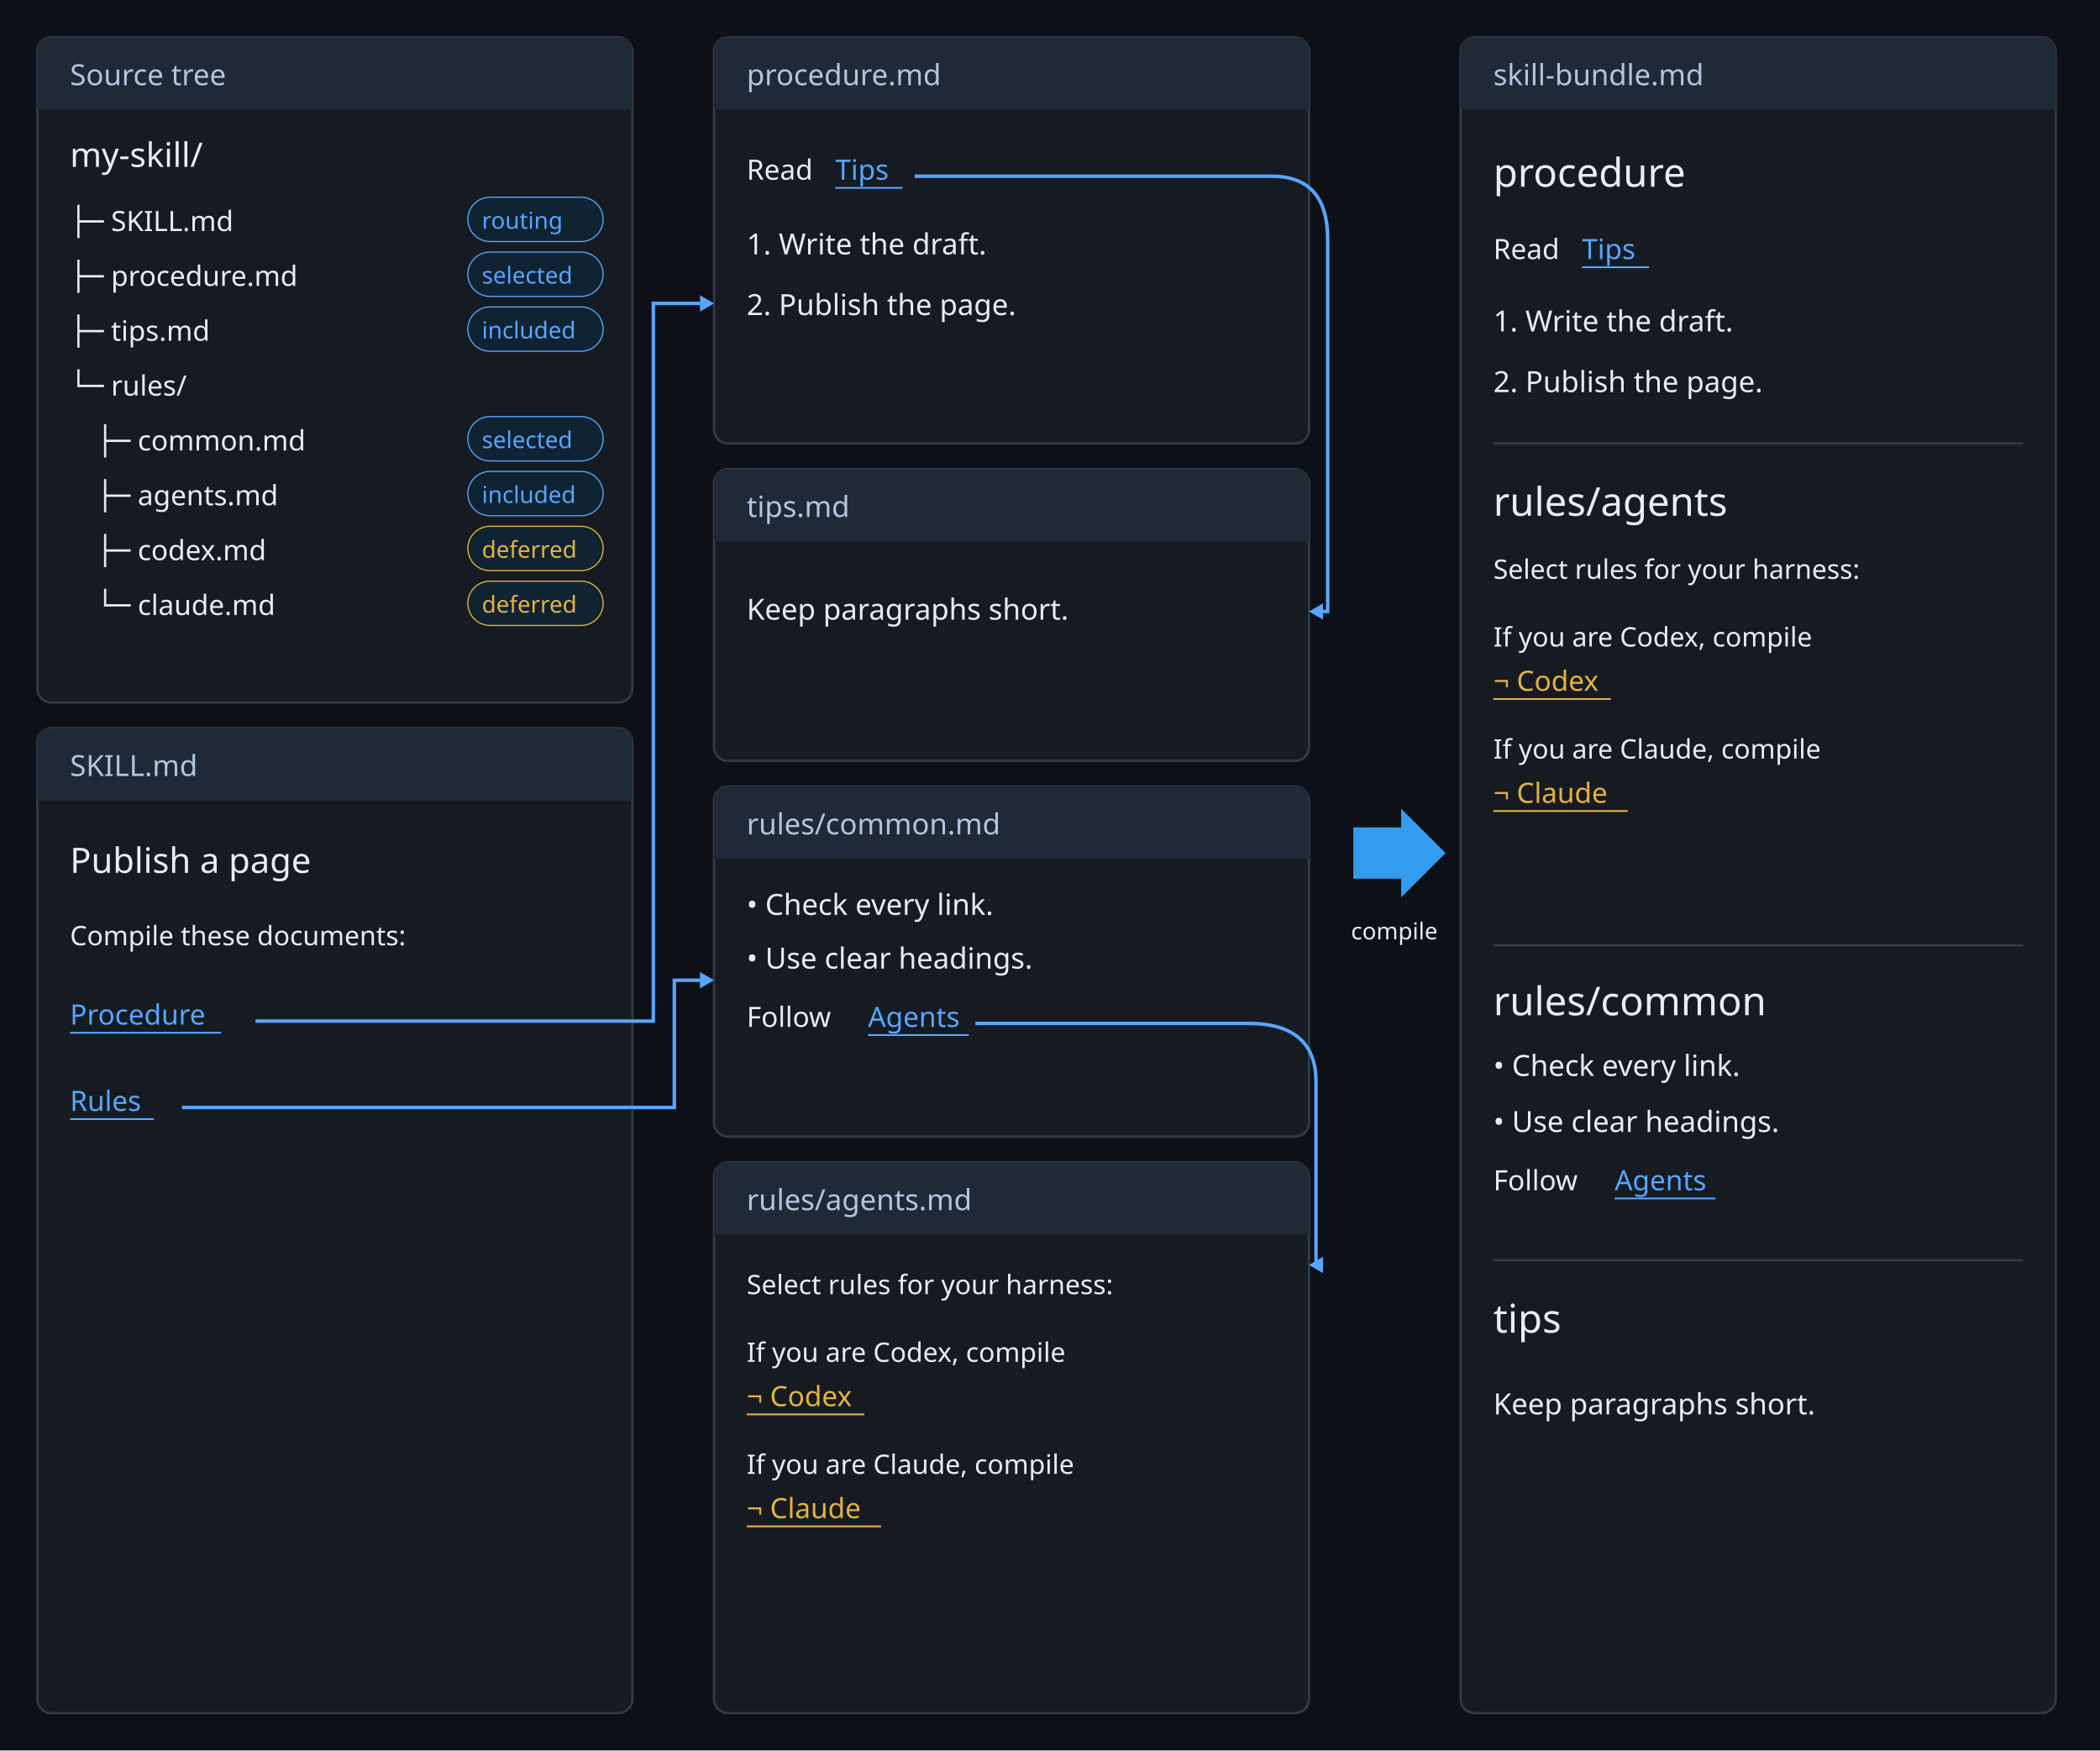
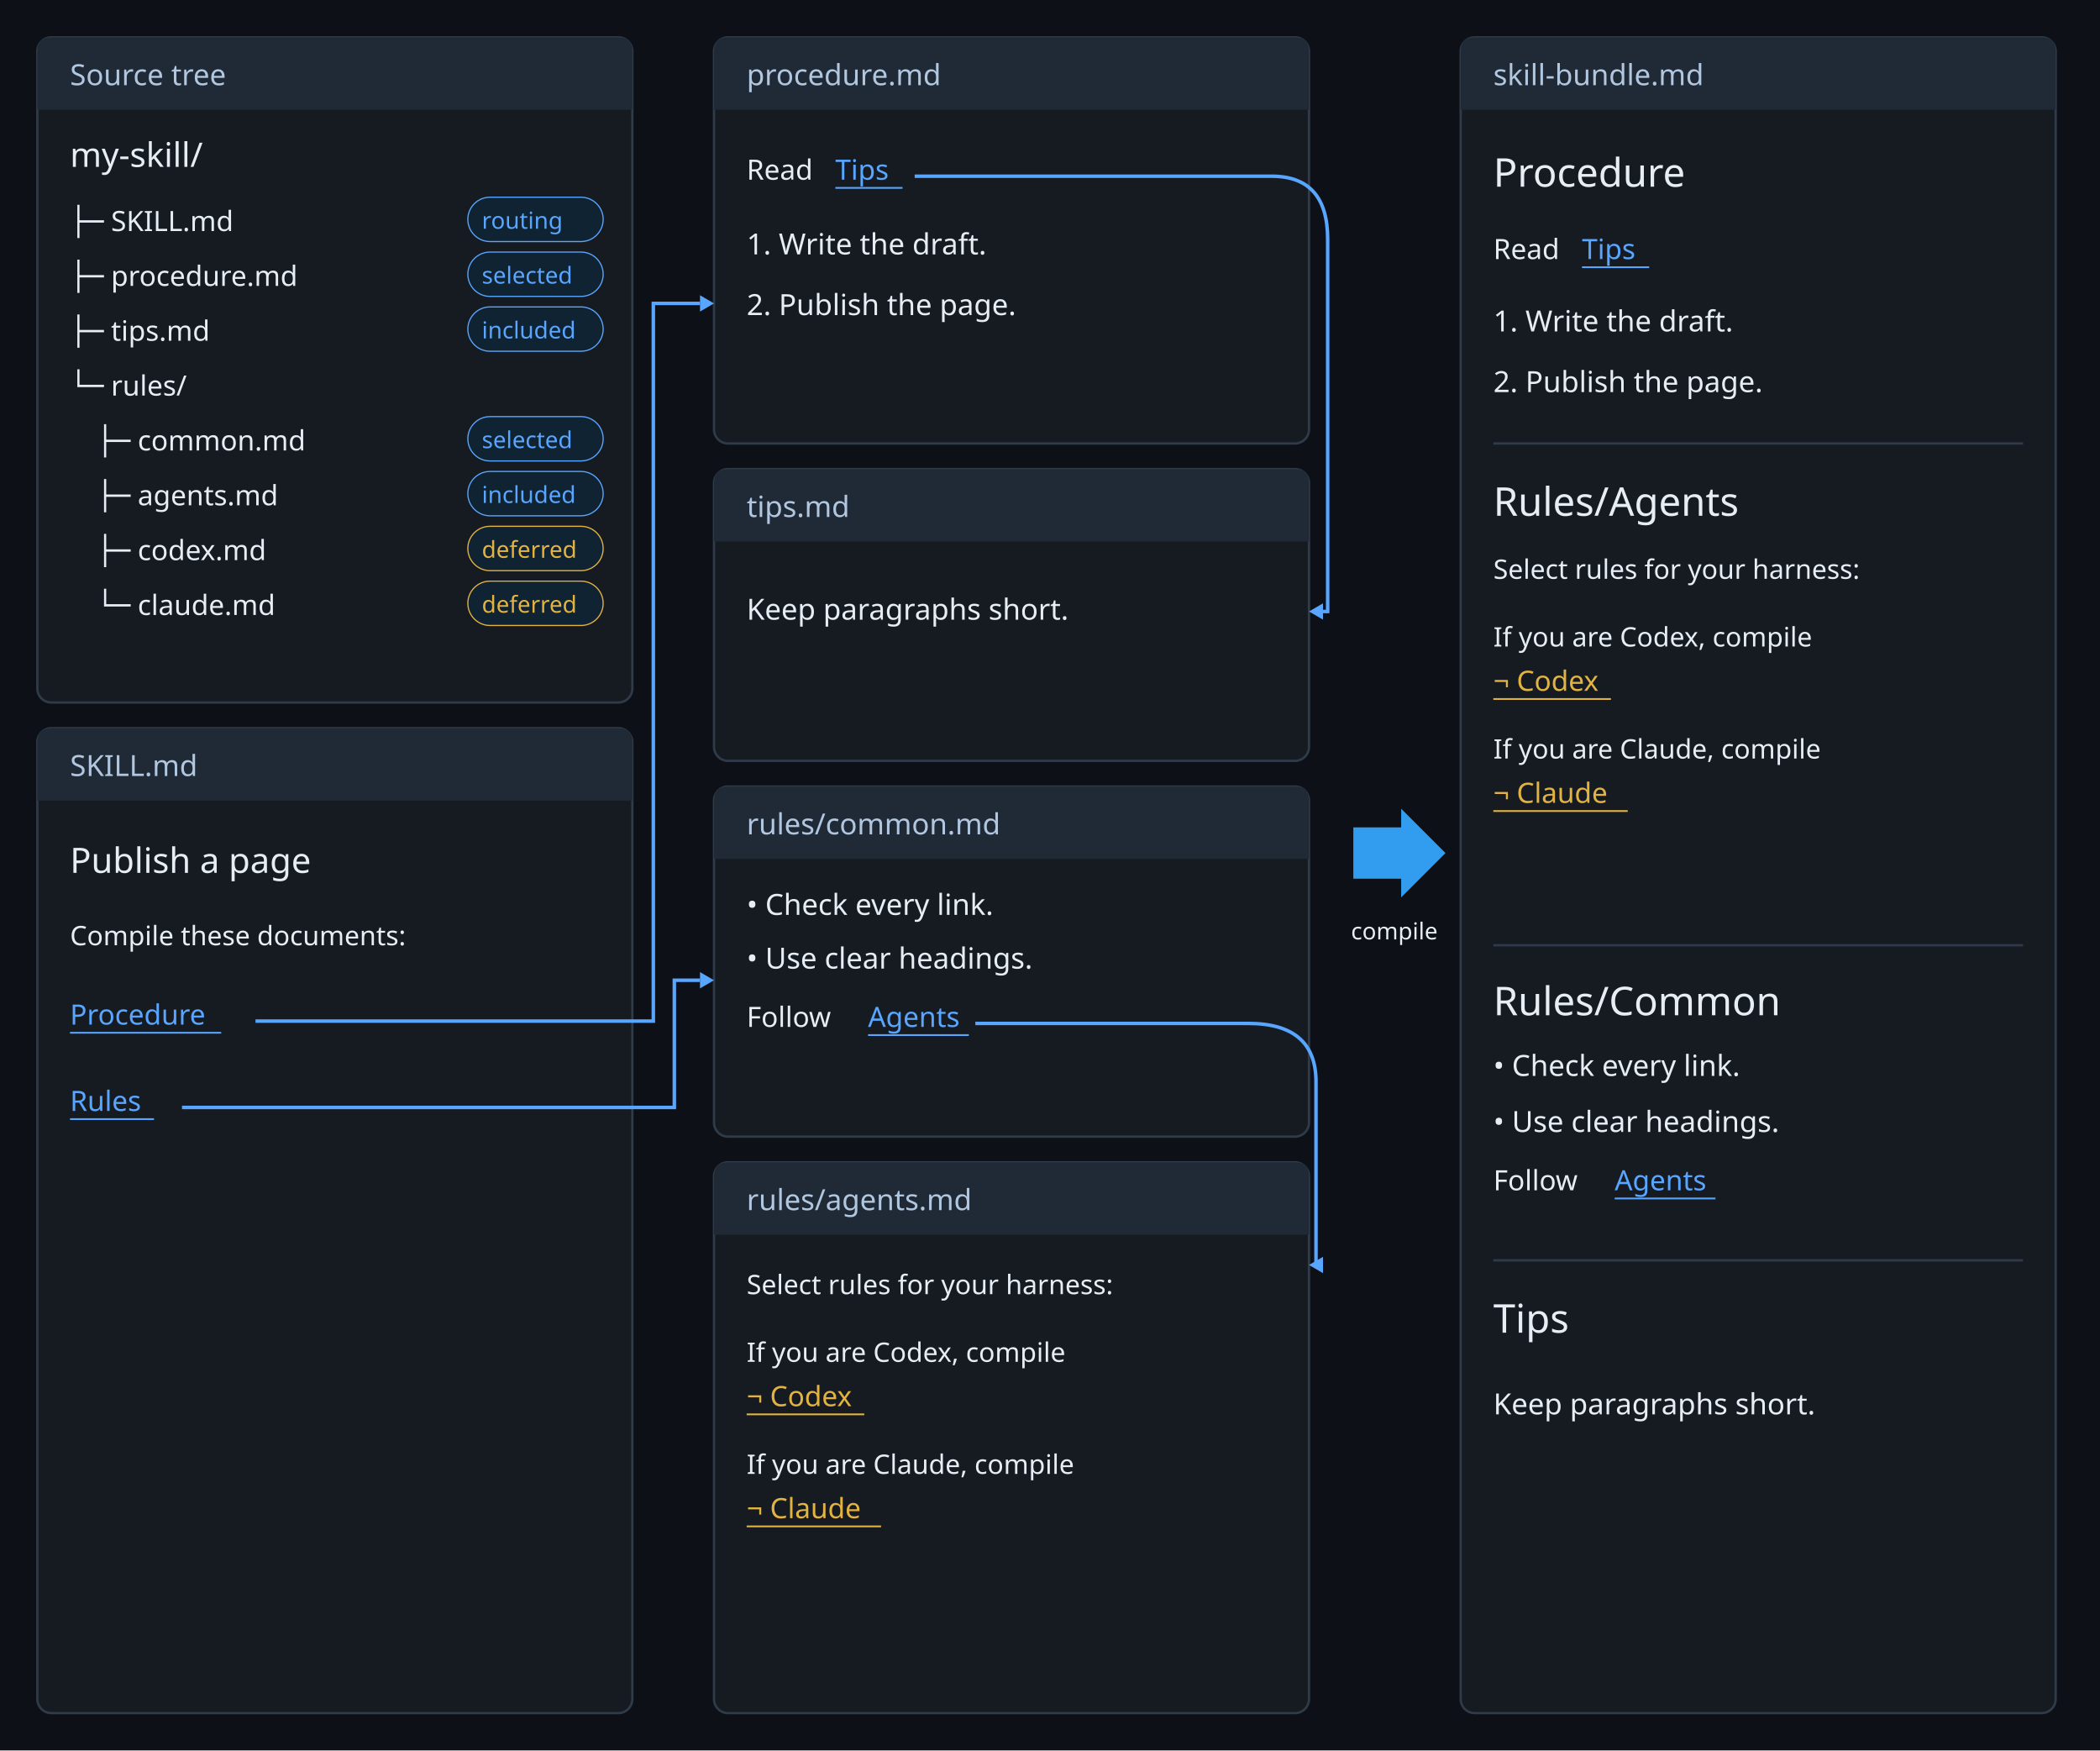
<svg xmlns="http://www.w3.org/2000/svg" width="1800" height="1500" viewBox="0 0 1800 1500" role="img" aria-labelledby="title description">
  <rect width="1800" height="1500" fill="#0d1117" />
  <g font-family="IBM Plex Mono" xml:space="preserve">
    <rect x="32" y="32" width="510" height="570" rx="12" fill="#161b22" stroke="#303b49" stroke-width="2" />
    <path d="M44 32 H530 Q542 32 542 44 V94 H32 V44 Q32 32 44 32" fill="#202a36" />
    <text x="60" y="73" font-size="25" fill="#b1c6df" font-weight="400">Source tree</text>
    <rect x="32" y="624" width="510" height="844" rx="12" fill="#161b22" stroke="#303b49" stroke-width="2" />
    <path d="M44 624 H530 Q542 624 542 636 V686 H32 V636 Q32 624 44 624" fill="#202a36" />
    <text x="60" y="665" font-size="25" fill="#b1c6df" font-weight="400">SKILL.md</text>
    <rect x="612" y="32" width="510" height="348" rx="12" fill="#161b22" stroke="#303b49" stroke-width="2" />
    <path d="M624 32 H1110 Q1122 32 1122 44 V94 H612 V44 Q612 32 624 32" fill="#202a36" />
    <text x="640" y="73" font-size="25" fill="#b1c6df" font-weight="400">procedure.md</text>
    <g transform="translate(0,272)">
      <rect x="612" y="402" width="510" height="300" rx="12" fill="#161b22" stroke="#303b49" stroke-width="2" />
      <path d="M624 402 H1110 Q1122 402 1122 414 V464 H612 V414 Q612 402 624 402" fill="#202a36" />
    </g>
    <g transform="translate(0,272)">
      <text x="640" y="443" font-size="25" fill="#b1c6df" font-weight="400">rules/common.md</text>
    </g>
    <g transform="translate(0,-322)">
      <rect x="612" y="724" width="510" height="250" rx="12" fill="#161b22" stroke="#303b49" stroke-width="2" />
      <path d="M624 724 H1110 Q1122 724 1122 736 V786 H612 V736 Q612 724 624 724" fill="#202a36" />
    </g>
    <g transform="translate(0,-322)">
      <text x="640" y="765" font-size="25" fill="#b1c6df" font-weight="400">tips.md</text>
    </g>
    <rect x="612" y="996" width="510" height="472" rx="12" fill="#161b22" stroke="#303b49" stroke-width="2" />
    <path d="M624 996 H1110 Q1122 996 1122 1008 V1058 H612 V1008 Q612 996 624 996" fill="#202a36" />
    <text x="640" y="1037" font-size="25" fill="#b1c6df" font-weight="400">rules/agents.md</text>
    <rect x="1252" y="32" width="510" height="1436" rx="12" fill="#161b22" stroke="#303b49" stroke-width="2" />
    <path d="M1264 32 H1750 Q1762 32 1762 44 V94 H1252 V44 Q1252 32 1264 32" fill="#202a36" />
    <text x="1280" y="73" font-size="25" fill="#b1c6df" font-weight="400">skill-bundle.md</text>
    <text x="60" y="143" font-size="29" fill="#e6edf3" font-weight="400">my-skill/</text>
    <text x="60" y="198" font-size="24" fill="#e6edf3">├─ SKILL.md</text>
    <rect x="401" y="169" width="116" height="38" rx="19" fill="#102333" stroke="#58a6ff" />
    <text x="413" y="196" font-size="20" fill="#58a6ff">routing</text>
    <text x="60" y="245" font-size="24" fill="#e6edf3">├─ procedure.md</text>
    <rect x="401" y="216" width="116" height="38" rx="19" fill="#102333" stroke="#58a6ff" />
    <text x="413" y="243" font-size="20" fill="#58a6ff">selected</text>
    <text x="60" y="292" font-size="24" fill="#e6edf3">├─ tips.md</text>
    <rect x="401" y="263" width="116" height="38" rx="19" fill="#102333" stroke="#58a6ff" />
    <text x="413" y="290" font-size="20" fill="#58a6ff">included</text>
    <text x="60" y="339" font-size="24" fill="#e6edf3">└─ rules/</text>
    <text x="60" y="386" font-size="24" fill="#e6edf3">   ├─ common.md</text>
    <rect x="401" y="357" width="116" height="38" rx="19" fill="#102333" stroke="#58a6ff" />
    <text x="413" y="384" font-size="20" fill="#58a6ff">selected</text>
    <text x="60" y="433" font-size="24" fill="#e6edf3">   ├─ agents.md</text>
    <rect x="401" y="404" width="116" height="38" rx="19" fill="#102333" stroke="#58a6ff" />
    <text x="413" y="431" font-size="20" fill="#58a6ff">included</text>
    <text x="60" y="480" font-size="24" fill="#e6edf3">   ├─ codex.md</text>
    <rect x="401" y="451" width="116" height="38" rx="19" fill="#102333" stroke="#e3b341" />
    <text x="413" y="478" font-size="20" fill="#e3b341">deferred</text>
    <text x="60" y="527" font-size="24" fill="#e6edf3">   └─ claude.md</text>
    <rect x="401" y="498" width="116" height="38" rx="19" fill="#102333" stroke="#e3b341" />
    <text x="413" y="525" font-size="20" fill="#e3b341">deferred</text>
    <text x="60" y="748" font-size="30" fill="#e6edf3" font-weight="500">Publish a page</text>
    <text x="60" y="810" font-size="23" fill="#e6edf3" font-weight="400">Compile these documents:</text>
    <text x="60" y="878" font-size="24" fill="#58a6ff" font-weight="400">Procedure</text>
    <path d="M60 885 h129.6" stroke="#58a6ff" stroke-width="1.5" />
    <text x="60" y="952" font-size="24" fill="#58a6ff" font-weight="400">Rules</text>
    <path d="M60 959 h72.0" stroke="#58a6ff" stroke-width="1.5" />
    <text x="640" y="154" font-size="24" fill="#e6edf3" font-weight="400">Read</text>
    <text x="716" y="154" font-size="24" fill="#58a6ff" font-weight="400">Tips</text>
    <path d="M716 161 h57.6" stroke="#58a6ff" stroke-width="1.5" />
    <text x="640" y="218" font-size="25" fill="#e6edf3" font-weight="400">1. Write the draft.</text>
    <text x="640" y="270" font-size="25" fill="#e6edf3" font-weight="400">2. Publish the page.</text>
    <g transform="translate(0,272)">
      <text x="640" y="512" font-size="25" fill="#e6edf3" font-weight="400">• Check every link.</text>
    </g>
    <g transform="translate(0,272)">
      <text x="640" y="558" font-size="25" fill="#e6edf3" font-weight="400">• Use clear headings.</text>
    </g>
    <g transform="translate(0,272)">
      <text x="640" y="608" font-size="24" fill="#e6edf3" font-weight="400">Follow</text>
    </g>
    <g transform="translate(0,272)">
      <text x="744" y="608" font-size="24" fill="#58a6ff" font-weight="400">Agents</text>
    </g>
    <g transform="translate(0,272)">
      <path d="M744 615 h86.4" stroke="#58a6ff" stroke-width="1.5" />
    </g>
    <g transform="translate(0,-322)">
      <text x="640" y="853" font-size="25" fill="#e6edf3" font-weight="400">Keep paragraphs short.</text>
    </g>
    <text x="640" y="1109" font-size="23" fill="#e6edf3" font-weight="400">Select rules for your harness:</text>
    <text x="640" y="1167" font-size="23" fill="#e6edf3" font-weight="400">If you are Codex, compile</text>
    <text x="640" y="1205" font-size="24" fill="#e3b341" font-weight="400">¬ Codex</text>
    <path d="M640 1212 h100.8" stroke="#e3b341" stroke-width="1.5" />
    <text x="640" y="1263" font-size="23" fill="#e6edf3" font-weight="400">If you are Claude, compile</text>
    <text x="640" y="1301" font-size="24" fill="#e3b341" font-weight="400">¬ Claude</text>
    <path d="M640 1308 h115.2" stroke="#e3b341" stroke-width="1.5" />
-     <text x="1280" y="160" font-size="34" fill="#e6edf3" font-weight="500">procedure</text>
+     <text x="1280" y="160" font-size="34" fill="#e6edf3" font-weight="500">Procedure</text>
    <text x="1280" y="222" font-size="24" fill="#e6edf3" font-weight="400">Read</text>
    <text x="1356" y="222" font-size="24" fill="#58a6ff" font-weight="400">Tips</text>
    <path d="M1356 229 h57.6" stroke="#58a6ff" stroke-width="1.5" />
    <text x="1280" y="284" font-size="25" fill="#e6edf3" font-weight="400">1. Write the draft.</text>
    <text x="1280" y="336" font-size="25" fill="#e6edf3" font-weight="400">2. Publish the page.</text>
    <path d="M1280 380 H1734" stroke="#303b49" stroke-width="2" />
-     <text x="1280" y="442" font-size="34" fill="#e6edf3">rules/agents</text>
+     <text x="1280" y="442" font-size="34" fill="#e6edf3">Rules/Agents</text>
    <text x="1280" y="496" font-size="23" fill="#e6edf3">Select rules for your harness:</text>
    <text x="1280" y="554" font-size="23" fill="#e6edf3">If you are Codex, compile</text>
    <text x="1280" y="592" font-size="24" fill="#e3b341">¬ Codex</text>
    <path d="M1280 599 h100.8" stroke="#e3b341" stroke-width="1.5" />
    <text x="1280" y="650" font-size="23" fill="#e6edf3">If you are Claude, compile</text>
    <text x="1280" y="688" font-size="24" fill="#e3b341">¬ Claude</text>
    <path d="M1280 695 h115.2" stroke="#e3b341" stroke-width="1.5" />
    <path d="M1280 810 H1734" stroke="#303b49" stroke-width="2" />
-     <text x="1280" y="870" font-size="34" fill="#e6edf3">rules/common</text>
+     <text x="1280" y="870" font-size="34" fill="#e6edf3">Rules/Common</text>
    <text x="1280" y="922" font-size="25" fill="#e6edf3">• Check every link.</text>
    <text x="1280" y="970" font-size="25" fill="#e6edf3">• Use clear headings.</text>
    <text x="1280" y="1020" font-size="24" fill="#e6edf3">Follow</text>
    <text x="1384" y="1020" font-size="24" fill="#58a6ff">Agents</text>
    <path d="M1384 1027 h86.4" stroke="#58a6ff" stroke-width="1.5" />
    <path d="M1280 1080 H1734" stroke="#303b49" stroke-width="2" />
-     <text x="1280" y="1142" font-size="34" fill="#e6edf3" font-weight="500">tips</text>
+     <text x="1280" y="1142" font-size="34" fill="#e6edf3" font-weight="500">Tips</text>
    <text x="1280" y="1212" font-size="25" fill="#e6edf3" font-weight="400">Keep paragraphs short.</text>
    <path d="M219 875 H560 V260 H600" fill="none" stroke="#58a6ff" stroke-width="3" />
    <path d="M600 253 L612 260 L600 267 Z" fill="#58a6ff" />
    <path d="M156 949 H578 V840 H600" fill="none" stroke="#58a6ff" stroke-width="3" />
    <path d="M600 833 L612 840 L600 847 Z" fill="#58a6ff" />
    <path d="M784 151 H1090 Q1138 151 1138 205 V524 H1134" fill="none" stroke="#58a6ff" stroke-width="3" />
    <path d="M1134 517 L1122 524 L1134 531 Z" fill="#58a6ff" />
    <path d="M836 877 H1070 Q1128 877 1128 927 V1084 H1134" fill="none" stroke="#58a6ff" stroke-width="3" />
    <path d="M1134 1077 L1122 1084 L1134 1091 Z" fill="#58a6ff" />
    <path d="M1160 709 H1201 V693 L1239 731 L1201 769 V753 H1160Z" fill="#329def" />
    <text x="1158" y="805" font-size="20" fill="#e6edf3" font-weight="400">compile</text>
  </g>
</svg>
